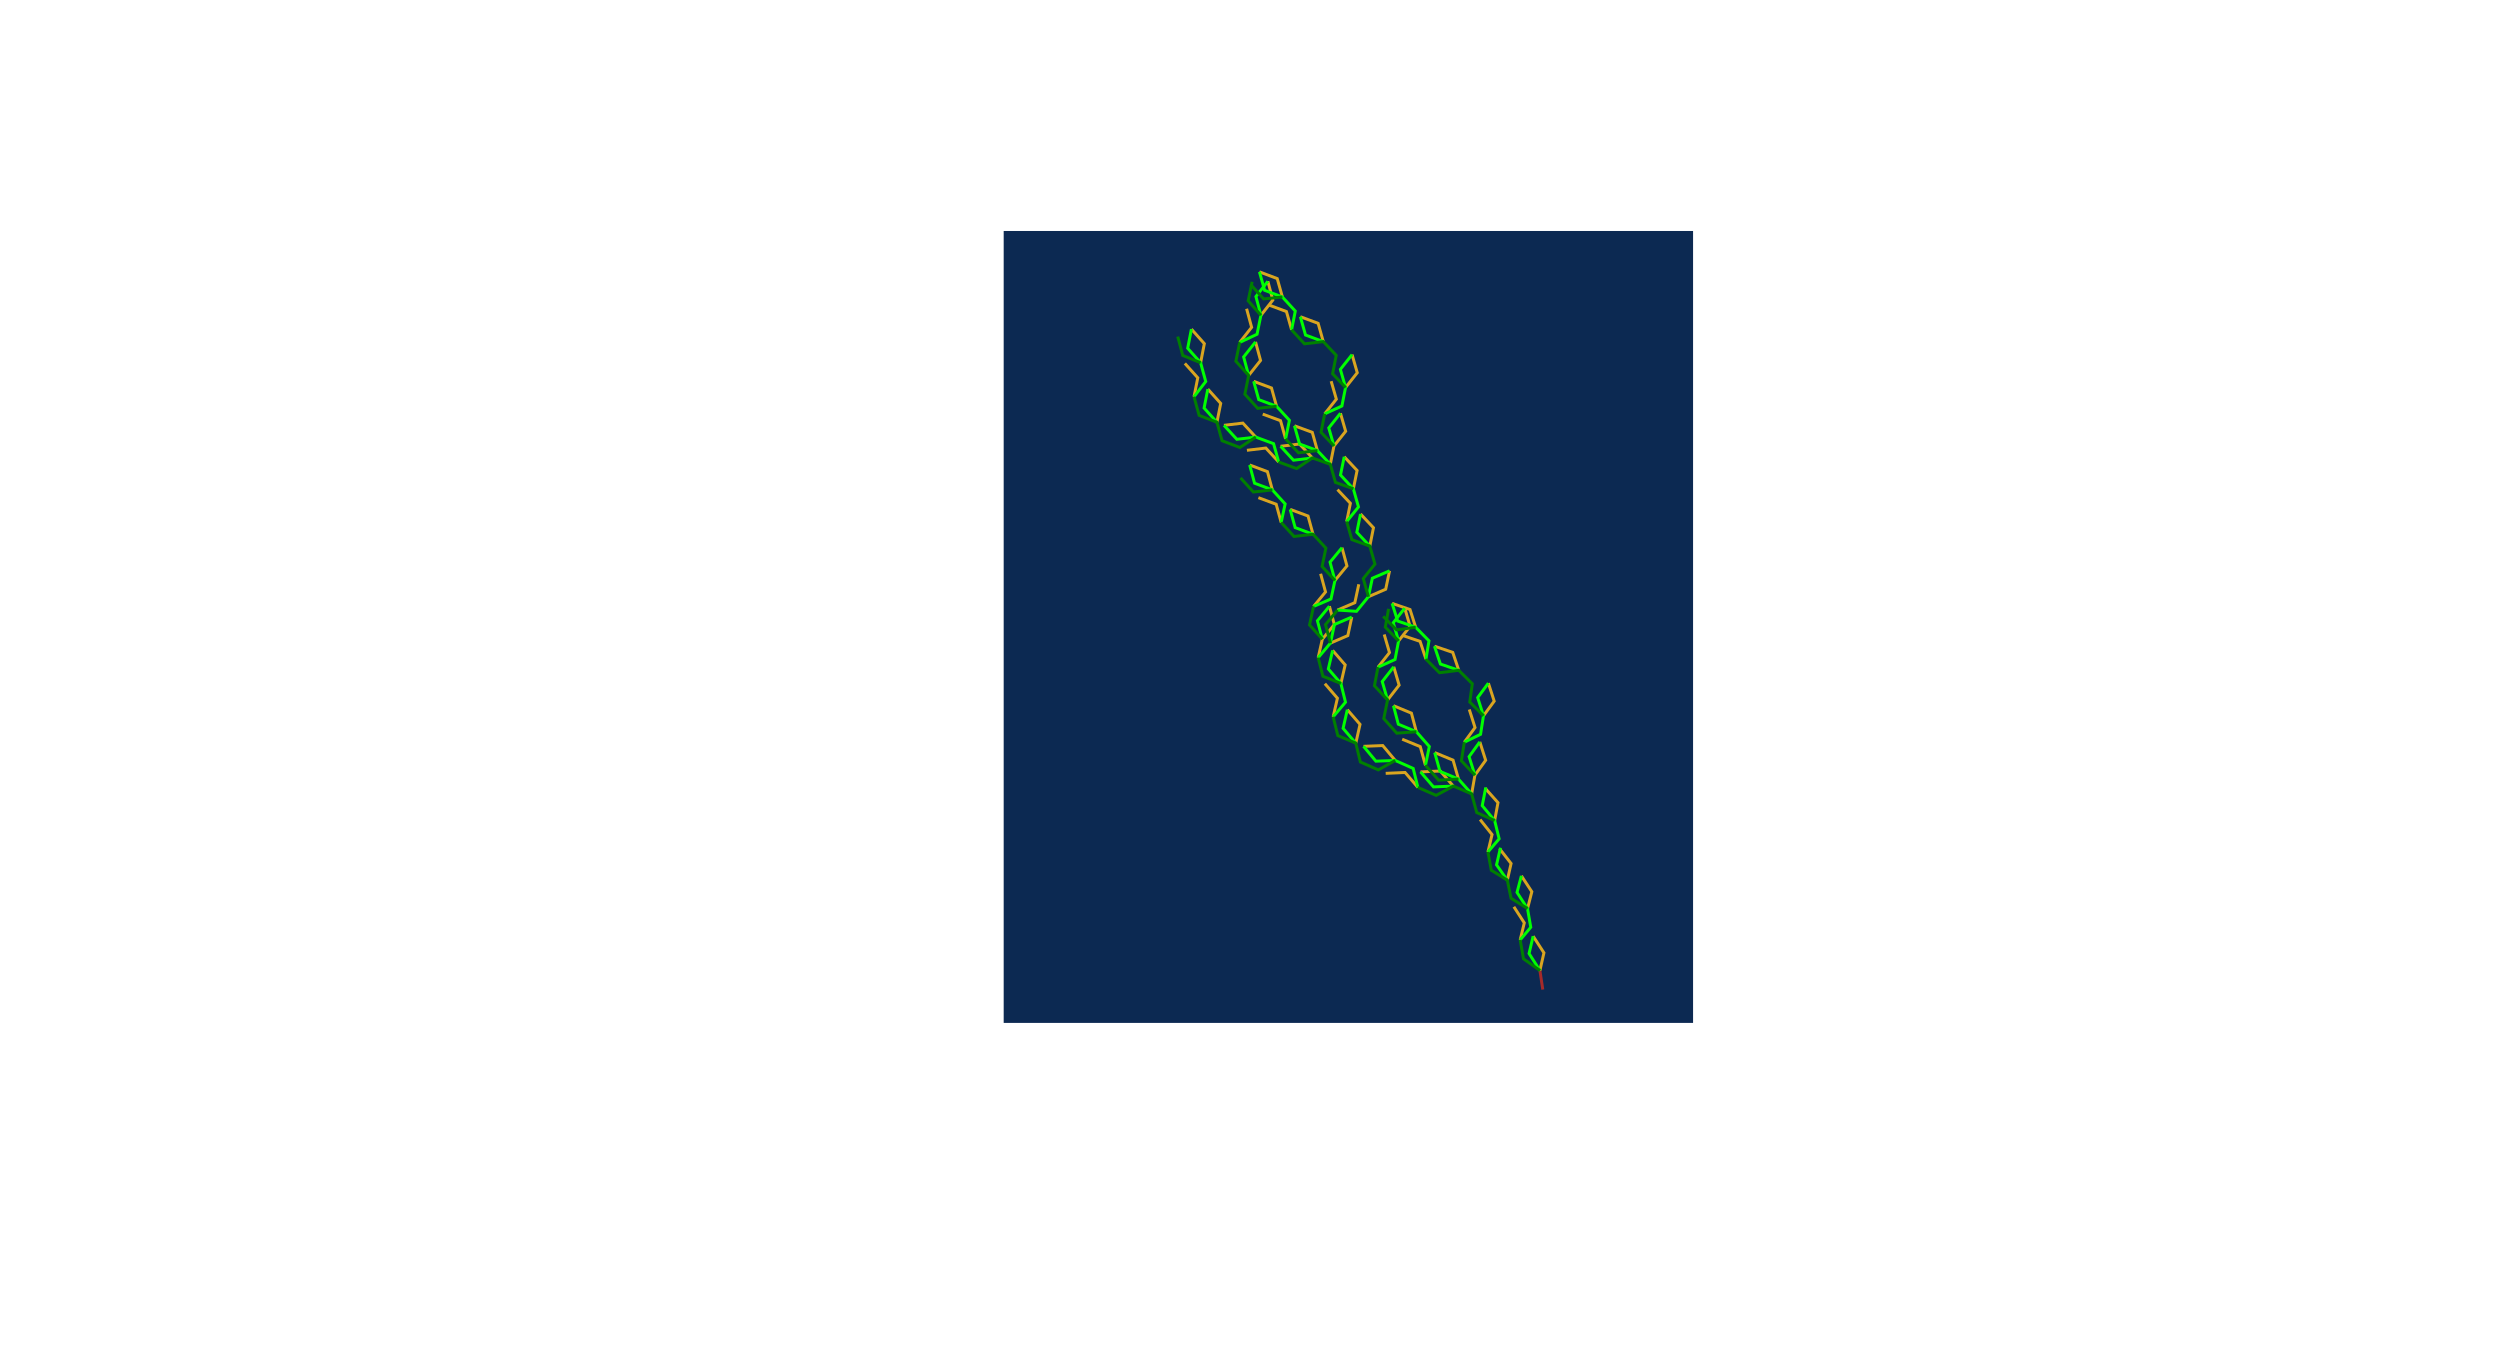
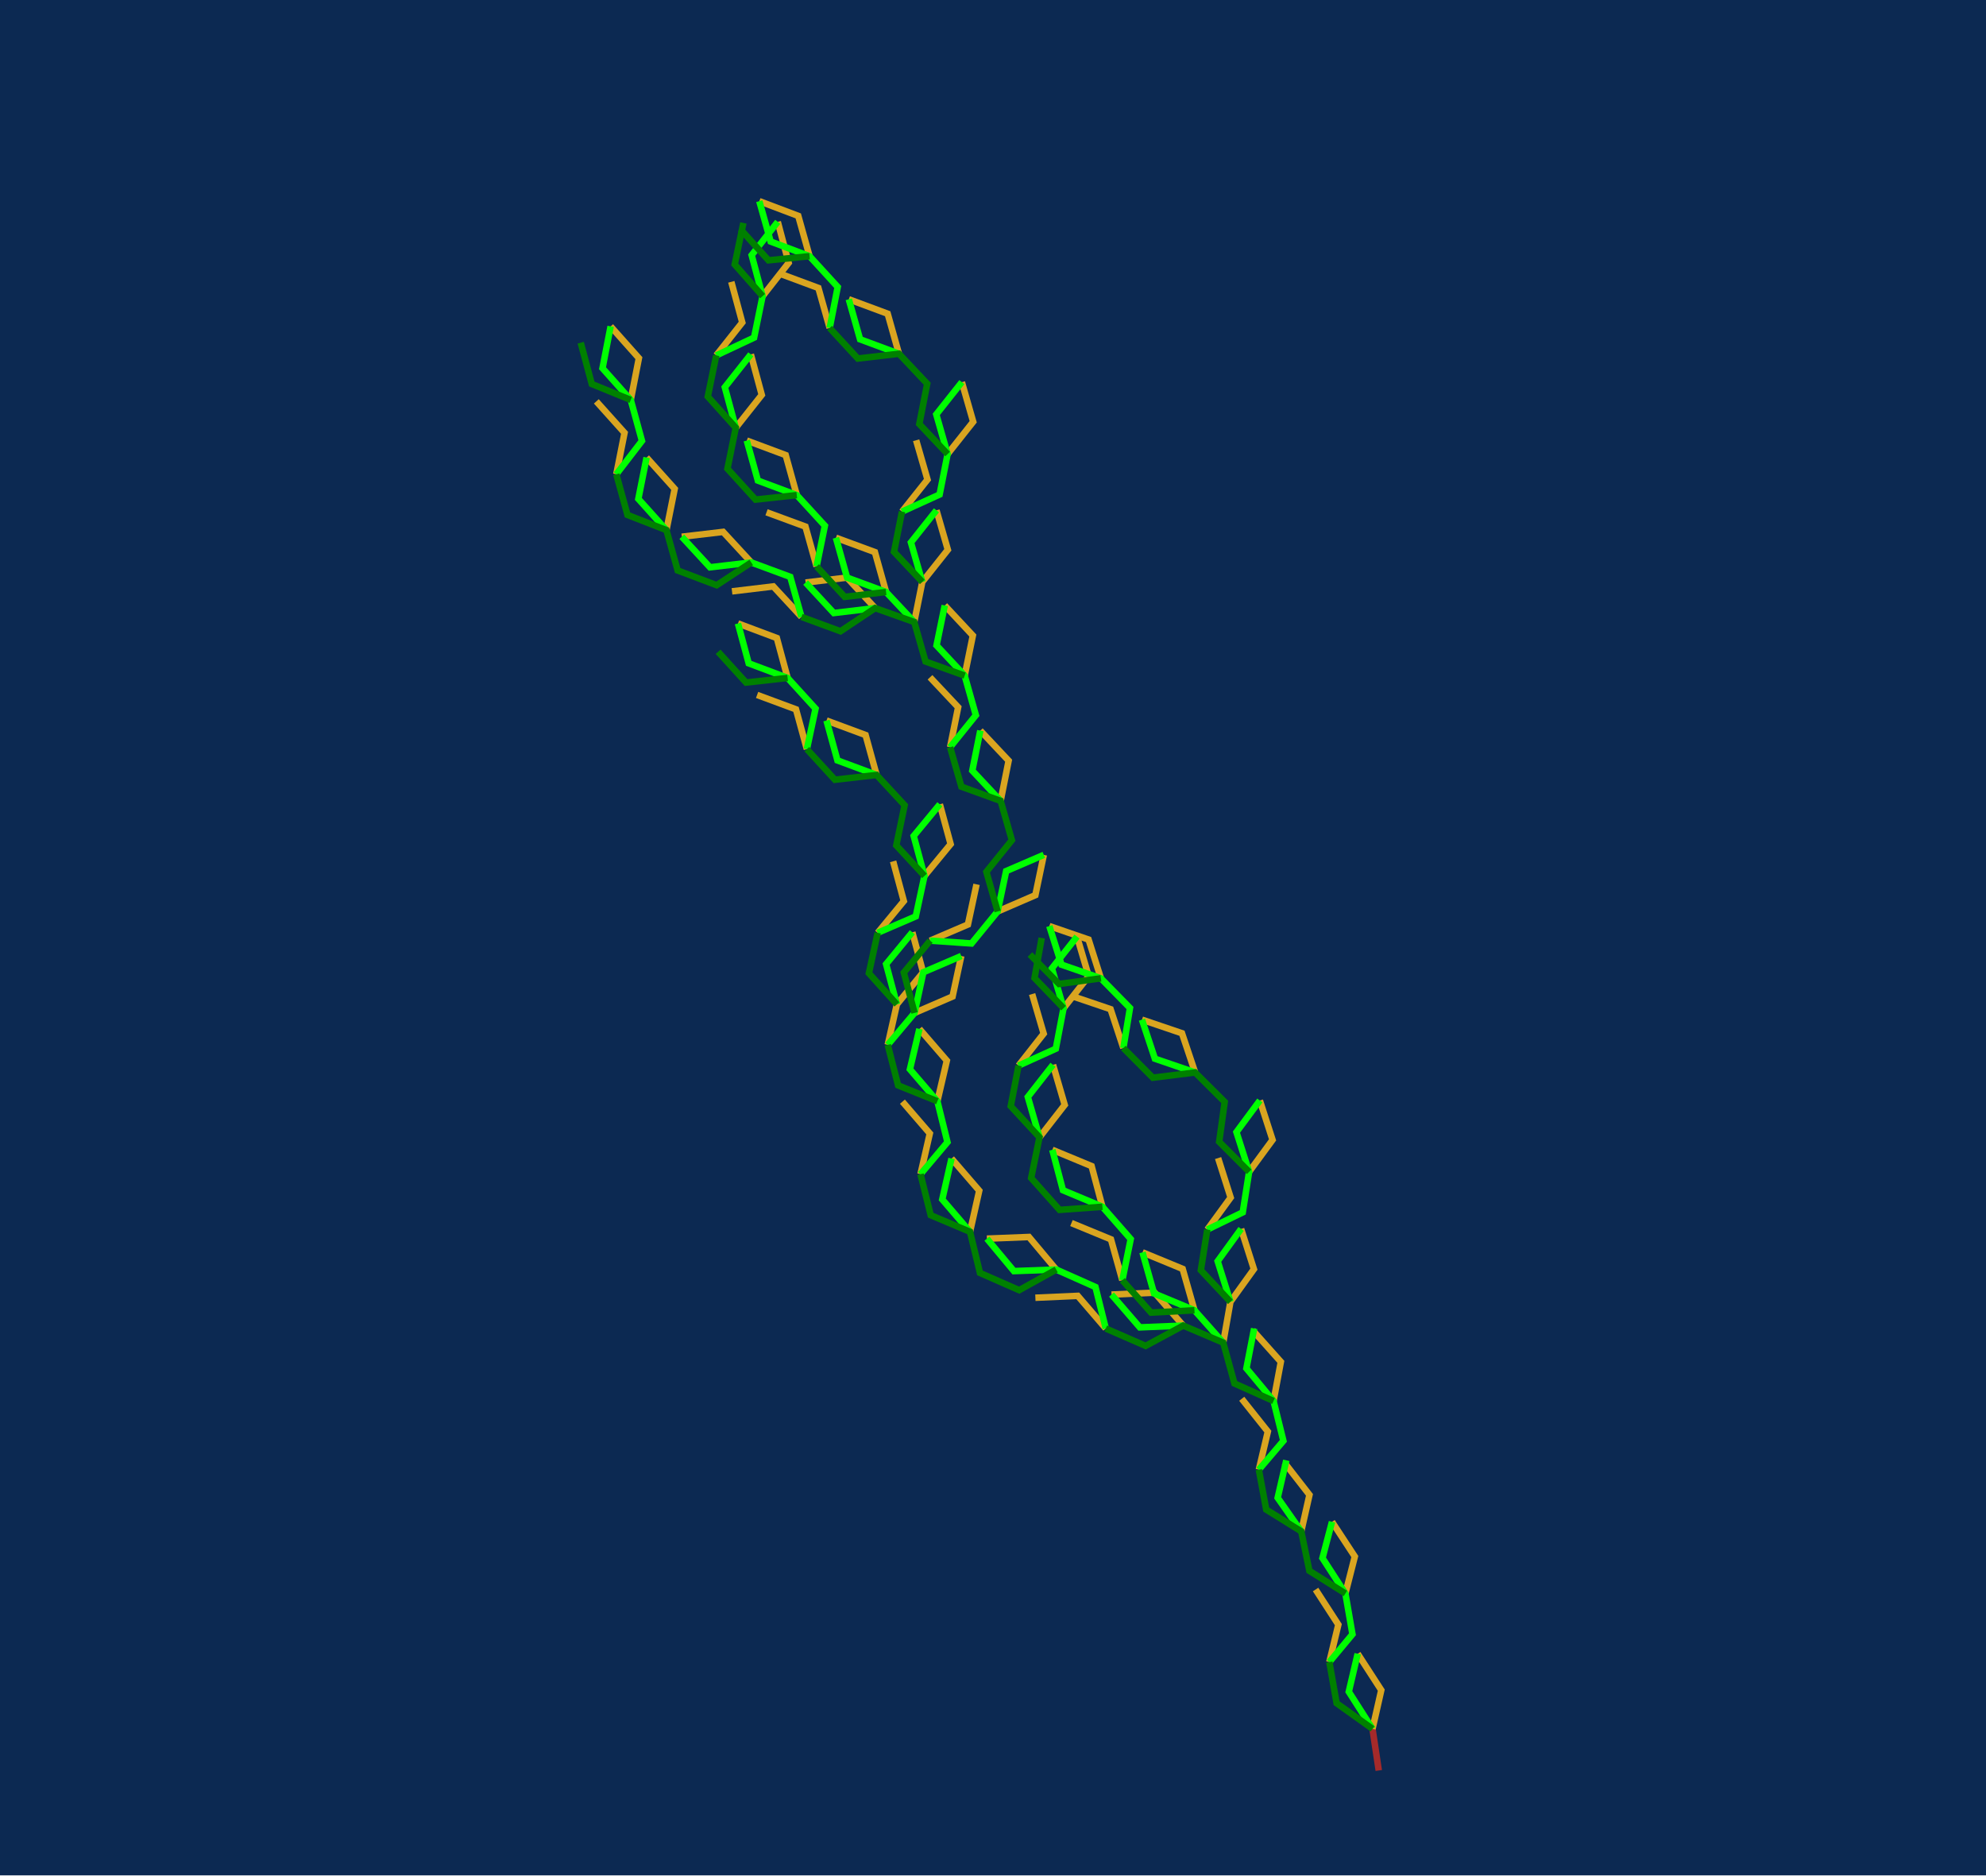
- <svg xmlns="http://www.w3.org/2000/svg" version="1.1" viewBox="0 0 1680 909" id="svg1351">
+ <svg xmlns="http://www.w3.org/2000/svg" version="1.1" viewBox="0 0 610.49 576.349" id="svg1351" width="610.49" height="576.349">
  <defs id="defs1355" />
  <style id="style1108">
  path {
   vector-effect: non-scaling-stroke;
  }
</style>
-   <rect id="background" fill="#0c2952" x="674.475" y="155.22" width="463.267" height="532.172" style="stroke-width:0.402" />
-   <g fill="none" stroke-width="2" stroke="#a52a2a" id="g1113">
-     <path d="M1036.747 664.981 L1034.821 652.184" id="path1111" />
+   <rect id="background" fill="#0c2952" x="0" y="0" width="610.49" height="576.349" style="stroke-width:0.48" />
+   <g fill="none" stroke-width="2" stroke="#a52a2a" id="g1113" transform="translate(-612.9183,-120.8605)">
+     <path d="m 1036.747,664.981 -1.925,-12.797" id="path1111" />
  </g>
-   <g fill="none" stroke-width="2" stroke="#daa520" id="g1223">
-     <path d="M1034.821 652.184 L1037.519 640.293,1037.519 640.293,1030.269 629.104" id="path1115" />
-     <path d="M1021.554 631.651 L1024.324 620.166,1024.324 620.166,1017.326 609.363" id="path1117" />
-     <path d="M1026.49 610.585 L1029.386 599.236,1029.386 599.236,1022.37 588.549" id="path1119" />
-     <path d="M1012.914 591.482 L1015.447 580.272,1015.447 580.272,1007.733 570.359" id="path1121" />
-     <path d="M999.882 572.537 L1002.649 560.827,1002.649 560.827,994.624 550.746" id="path1123" />
-     <path d="M1004.4 551.425 L1006.65 539.391,1006.65 539.391,997.975 529.673" id="path1125" />
-     <path d="M988.938 533.494 L991.143 520.944,991.143 520.944,998.366 510.901,998.366 510.901,994.43 498.534" id="path1127" />
-     <path d="M984.031 498.747 L991.219 488.909,991.219 488.909,987.356 476.766" id="path1129" />
-     <path d="M996.893 480.993 L1004.1 471.176,1004.1 471.176,1000.189 459.065" id="path1131" />
-     <path d="M980.301 450.464 L976.254 438.407,976.254 438.407,963.952 434.234" id="path1133" />
-     <path d="M958.237 442.95 L954.302 431.011,954.302 431.011,942.174 426.897" id="path1135" />
-     <path d="M951.331 421.527 L947.543 409.615,947.543 409.615,935.484 405.471" id="path1137" />
-     <path d="M980.093 523.545 L976.469 510.833,976.469 510.833,964.116 505.742" id="path1139" />
-     <path d="M957.918 514.308 L954.423 501.748,954.423 501.748,942.275 496.742" id="path1141" />
-     <path d="M951.804 491.732 L948.471 479.237,948.471 479.237,936.4 474.23" id="path1143" />
-     <path d="M932.452 470.386 L940.207 460.425,940.207 460.425,936.608 448.098" id="path1145" />
-     <path d="M926.017 448.347 L933.742 438.526,933.742 438.526,930.189 426.354" id="path1147" />
-     <path d="M939.851 430.7 L947.581 420.875,947.581 420.875,943.988 408.703" id="path1149" />
-     <path d="M976.641 528.252 L967.843 518.131,967.843 518.131,954.595 518.719" id="path1151" />
-     <path d="M952.834 529.15 L944.217 519.113,944.217 519.113,931.188 519.692" id="path1153" />
-     <path d="M937.602 511.029 L929.211 501.017,929.211 501.017,916.292 501.532" id="path1155" />
-     <path d="M911.101 499.426 L913.933 486.786,913.933 486.786,905.411 476.902" id="path1157" />
-     <path d="M895.882 481.713 L898.743 469.205,898.743 469.205,890.319 459.434" id="path1159" />
-     <path d="M901.065 459.304 L903.969 446.829,903.969 446.829,895.543 437.07" id="path1161" />
-     <path d="M885.808 441.967 L888.614 429.53,888.614 429.53,896.681 419.689,896.681 419.689,893.362 407.364" id="path1163" />
-     <path d="M882.708 407.539 L890.752 397.791,890.752 397.791,887.461 385.568" id="path1165" />
-     <path d="M897.098 390.055 L905.142 380.282,905.142 380.282,901.819 368.034" id="path1167" />
-     <path d="M882.378 359.028 L878.996 346.756,878.996 346.756,866.983 342.305" id="path1169" />
-     <path d="M860.953 351.096 L857.605 338.862,857.605 338.862,845.647 334.431" id="path1171" />
-     <path d="M855.029 329.209 L851.716 316.946,851.716 316.946,839.764 312.47" id="path1173" />
-     <path d="M894.049 432.154 L905.734 427.115,905.734 427.115,908.407 414.662" id="path1175" />
-     <path d="M898.832 409.955 L910.457 404.984,910.457 404.984,913.108 392.633" id="path1177" />
-     <path d="M919.587 400.983 L931.188 395.964,931.188 395.964,933.782 383.583" id="path1179" />
-     <path d="M920.512 366.994 L922.97 354.647,922.97 354.647,914.264 345.389" id="path1181" />
-     <path d="M904.977 350.491 L907.452 338.212,907.452 338.212,898.801 329.012" id="path1183" />
-     <path d="M909.456 328.497 L911.971 316.181,911.971 316.181,903.33 306.929" id="path1185" />
-     <path d="M885.292 302.793 L881.857 290.538,881.857 290.538,869.876 286.129" id="path1187" />
-     <path d="M863.935 294.941 L860.511 282.698,860.511 282.698,848.547 278.295" id="path1189" />
-     <path d="M857.852 273.022 L854.439 260.723,854.439 260.723,842.473 256.261" id="path1191" />
-     <path d="M839.092 252.319 L847.087 242.225,847.087 242.225,843.723 229.758" id="path1193" />
-     <path d="M833.087 230.087 L841.089 219.967,841.089 219.967,837.717 207.471" id="path1195" />
-     <path d="M847.335 211.868 L855.353 201.643,855.353 201.643,852.001 189.027" id="path1197" />
-     <path d="M893.955 312.025 L896.433 299.702,896.433 299.702,904.283 289.818,904.283 289.818,900.778 277.691" id="path1199" />
-     <path d="M890.188 278.103 L898.03 268.253,898.03 268.253,894.535 256.163" id="path1201" />
-     <path d="M904.213 260.405 L912.077 250.475,912.077 250.475,908.589 238.297" id="path1203" />
-     <path d="M889.253 229.574 L885.787 217.278,885.787 217.278,873.835 212.841" id="path1205" />
-     <path d="M867.958 221.664 L864.487 209.361,864.487 209.361,852.527 204.922" id="path1207" />
-     <path d="M861.775 199.596 L858.299 187.209,858.299 187.209,846.331 182.691" id="path1209" />
-     <path d="M881.941 307.746 L873.266 298.374,873.266 298.374,860.561 299.892" id="path1211" />
-     <path d="M859.295 310.453 L850.629 301.085,850.629 301.085,837.934 302.601" id="path1213" />
-     <path d="M843.859 293.715 L835.199 284.324,835.199 284.324,822.503 285.815" id="path1215" />
-     <path d="M817.776 283.784 L820.316 271.099,820.316 271.099,811.677 261.471" id="path1217" />
-     <path d="M802.37 266.611 L804.9 253.881,804.9 253.881,796.225 244.214" id="path1219" />
-     <path d="M806.808 243.769 L809.316 230.933,809.316 230.933,800.624 221.161" id="path1221" />
+   <g fill="none" stroke-width="2" stroke="#daa520" id="g1223" transform="translate(-612.9183,-120.8605)">
+     <path d="m 1034.822,652.184 2.697,-11.892 v 0 l -7.249,-11.189" id="path1115" />
+     <path d="m 1021.554,631.651 2.769,-11.486 v 0 l -6.998,-10.803" id="path1117" />
+     <path d="m 1026.49,610.585 2.896,-11.349 v 0 l -7.016,-10.687" id="path1119" />
+     <path d="m 1012.914,591.482 2.533,-11.211 v 0 l -7.713,-9.912" id="path1121" />
+     <path d="m 999.882,572.537 2.767,-11.711 v 0 l -8.026,-10.081" id="path1123" />
+     <path d="m 1004.4,551.425 2.25,-12.034 v 0 l -8.675,-9.718" id="path1125" />
+     <path d="m 988.938,533.494 2.204,-12.551 v 0 l 7.224,-10.042 v 0 l -3.936,-12.368" id="path1127" />
+     <path d="m 984.031,498.747 7.189,-9.838 v 0 l -3.864,-12.143" id="path1129" />
+     <path d="m 996.893,480.993 7.207,-9.817 v 0 l -3.911,-12.111" id="path1131" />
+     <path d="m 980.301,450.464 -4.047,-12.057 v 0 l -12.302,-4.173" id="path1133" />
+     <path d="m 958.237,442.95 -3.934,-11.939 v 0 l -12.128,-4.114" id="path1135" />
+     <path d="m 951.331,421.527 -3.789,-11.912 v 0 l -12.058,-4.144" id="path1137" />
+     <path d="m 980.093,523.545 -3.624,-12.712 v 0 l -12.352,-5.09" id="path1139" />
+     <path d="m 957.918,514.308 -3.495,-12.56 v 0 l -12.148,-5.006" id="path1141" />
+     <path d="m 951.804,491.732 -3.333,-12.496 v 0 l -12.071,-5.006" id="path1143" />
+     <path d="m 932.452,470.386 7.755,-9.961 v 0 l -3.599,-12.328" id="path1145" />
+     <path d="m 926.017,448.347 7.725,-9.821 v 0 l -3.554,-12.173" id="path1147" />
+     <path d="m 939.851,430.7 7.731,-9.825 v 0 l -3.593,-12.172" id="path1149" />
+     <path d="m 976.641,528.252 -8.798,-10.121 v 0 l -13.248,0.588" id="path1151" />
+     <path d="m 952.834,529.15 -8.617,-10.036 v 0 l -13.029,0.579" id="path1153" />
+     <path d="m 937.602,511.029 -8.39,-10.012 v 0 l -12.919,0.515" id="path1155" />
+     <path d="m 911.101,499.426 2.832,-12.639 v 0 l -8.522,-9.884" id="path1157" />
+     <path d="m 895.883,481.713 2.861,-12.509 v 0 l -8.424,-9.771" id="path1159" />
+     <path d="m 901.065,459.304 2.905,-12.475 v 0 l -8.426,-9.759" id="path1161" />
+     <path d="m 885.808,441.967 2.807,-12.437 v 0 l 8.067,-9.84 v 0 l -3.319,-12.325" id="path1163" />
+     <path d="m 882.708,407.539 8.044,-9.749 v 0 l -3.291,-12.223" id="path1165" />
+     <path d="m 897.098,390.055 8.044,-9.773 v 0 l -3.323,-12.248" id="path1167" />
+     <path d="m 882.378,359.028 -3.382,-12.273 v 0 l -12.013,-4.451" id="path1169" />
+     <path d="m 860.953,351.096 -3.349,-12.233 v 0 l -11.958,-4.431" id="path1171" />
+     <path d="m 855.029,329.209 -3.314,-12.263 v 0 l -11.951,-4.476" id="path1173" />
+     <path d="m 894.049,432.154 11.685,-5.04 v 0 l 2.673,-12.453" id="path1175" />
+     <path d="m 898.832,409.955 11.625,-4.97 v 0 l 2.652,-12.352" id="path1177" />
+     <path d="m 919.587,400.983 11.601,-5.019 v 0 l 2.593,-12.381" id="path1179" />
+     <path d="m 920.512,366.994 2.458,-12.347 v 0 l -8.706,-9.258" id="path1181" />
+     <path d="m 904.977,350.491 2.475,-12.279 v 0 l -8.652,-9.2" id="path1183" />
+     <path d="m 909.456,328.497 2.515,-12.316 v 0 l -8.641,-9.252" id="path1185" />
+     <path d="m 885.292,302.793 -3.434,-12.255 v 0 l -11.981,-4.409" id="path1187" />
+     <path d="m 863.935,294.941 -3.424,-12.243 v 0 l -11.964,-4.403" id="path1189" />
+     <path d="m 857.852,273.022 -3.413,-12.299 v 0 l -11.967,-4.462" id="path1191" />
+     <path d="m 839.092,252.319 7.995,-10.094 v 0 l -3.365,-12.467" id="path1193" />
+     <path d="m 833.087,230.087 8.002,-10.12 v 0 l -3.372,-12.496" id="path1195" />
+     <path d="m 847.335,211.868 8.018,-10.225 v 0 l -3.353,-12.615" id="path1197" />
+     <path d="m 893.955,312.025 2.478,-12.324 v 0 l 7.85,-9.883 v 0 l -3.505,-12.128" id="path1199" />
+     <path d="m 890.188,278.103 7.843,-9.85 v 0 l -3.495,-12.091" id="path1201" />
+     <path d="m 904.213,260.405 7.864,-9.929 v 0 l -3.488,-12.178" id="path1203" />
+     <path d="m 889.253,229.574 -3.466,-12.297 v 0 l -11.952,-4.436" id="path1205" />
+     <path d="m 867.958,221.664 -3.471,-12.303 v 0 l -11.96,-4.439" id="path1207" />
+     <path d="m 861.775,199.596 -3.476,-12.387 v 0 l -11.968,-4.519" id="path1209" />
+     <path d="m 881.941,307.746 -8.675,-9.371 v 0 l -12.705,1.517" id="path1211" />
+     <path d="m 859.295,310.453 -8.667,-9.368 v 0 l -12.695,1.516" id="path1213" />
+     <path d="m 843.859,293.715 -8.66,-9.392 v 0 l -12.696,1.491" id="path1215" />
+     <path d="m 817.776,283.784 2.54,-12.685 v 0 l -8.64,-9.628" id="path1217" />
+     <path d="m 802.37,266.611 2.529,-12.73 v 0 l -8.674,-9.667" id="path1219" />
+     <path d="m 806.808,243.769 2.507,-12.836 v 0 l -8.692,-9.772" id="path1221" />
  </g>
-   <g fill="none" stroke-width="2" stroke="#00ff00" id="g1297">
-     <path d="M1034.821 652.184 L1027.53 640.78,1027.53 640.78,1030.269 629.104" id="path1225" />
-     <path d="M1021.554 631.651 L1028.662 623.11,1028.662 623.11,1026.49 610.585,1026.49 610.585,1019.439 599.707,1019.439 599.707,1022.37 588.549" id="path1227" />
-     <path d="M1012.914 591.482 L1005.668 581.178,1005.668 581.178,1008.325 569.658" id="path1229" />
-     <path d="M999.882 572.537 L1007.428 563.676,1007.428 563.676,1004.4 551.425,1004.4 551.425,996.056 541.402,996.056 541.402,998.443 529.137" id="path1231" />
-     <path d="M991.143 520.944 L987.222 508.467,987.222 508.467,994.43 498.534" id="path1233" />
-     <path d="M984.031 498.747 L994.934 493.448,994.934 493.448,996.893 480.993,996.893 480.993,992.997 468.786,992.997 468.786,1000.189 459.065" id="path1235" />
-     <path d="M980.301 450.464 L967.937 446.23,967.937 446.23,963.952 434.234" id="path1237" />
-     <path d="M958.237 442.95 L960.269 430.644,960.269 430.644,951.331 421.527,951.331 421.527,939.218 417.328,939.218 417.328,935.484 405.471" id="path1239" />
-     <path d="M988.938 533.494 L980.093 523.545,980.093 523.545,967.67 518.376,967.67 518.376,964.116 505.742" id="path1241" />
-     <path d="M957.918 514.308 L960.499 501.656,960.499 501.656,951.804 491.732,951.804 491.732,939.671 486.655,939.671 486.655,936.4 474.23" id="path1243" />
-     <path d="M932.452 470.386 L928.867 457.984,928.867 457.984,936.608 448.098" id="path1245" />
-     <path d="M926.017 448.347 L937.473 443.161,937.473 443.161,939.851 430.7,939.851 430.7,936.27 418.463,936.27 418.463,943.988 408.703" id="path1247" />
-     <path d="M976.641 528.252 L963.296 528.798,963.296 528.798,954.595 518.719" id="path1249" />
-     <path d="M952.834 529.15 L949.661 516.397,949.661 516.397,937.602 511.029,937.602 511.029,924.593 511.504,924.593 511.504,916.292 501.532" id="path1251" />
-     <path d="M911.101 499.426 L902.561 489.473,902.561 489.473,905.411 476.902" id="path1253" />
-     <path d="M895.882 481.713 L904.168 471.878,904.168 471.878,901.065 459.304,901.065 459.304,892.624 449.486,892.624 449.486,895.543 437.07" id="path1255" />
-     <path d="M888.614 429.53 L885.306 417.155,885.306 417.155,893.362 407.364" id="path1257" />
-     <path d="M882.708 407.539 L894.421 402.493,894.421 402.493,897.098 390.055,897.098 390.055,893.784 377.768,893.784 377.768,901.819 368.034" id="path1259" />
-     <path d="M882.378 359.028 L870.347 354.557,870.347 354.557,866.983 342.305" id="path1261" />
-     <path d="M860.953 351.096 L863.617 338.641,863.617 338.641,855.029 329.209,855.029 329.209,843.064 324.717,843.064 324.717,839.764 312.47" id="path1263" />
-     <path d="M885.808 441.967 L894.049 432.154,894.049 432.154,896.753 419.664,896.753 419.664,908.407 414.662" id="path1265" />
-     <path d="M898.832 409.955 L911.56 410.813,911.56 410.813,919.587 400.983,919.587 400.983,922.207 388.57,922.207 388.57,933.782 383.583" id="path1267" />
-     <path d="M920.512 366.994 L911.796 357.7,911.796 357.7,914.264 345.389" id="path1269" />
-     <path d="M904.977 350.491 L912.896 340.664,912.896 340.664,909.456 328.497,909.456 328.497,900.807 319.218,900.807 319.218,903.33 306.929" id="path1271" />
-     <path d="M893.955 312.025 L885.292 302.793,885.292 302.793,873.305 298.378,873.305 298.378,869.876 286.129" id="path1273" />
-     <path d="M863.935 294.941 L866.484 282.432,866.484 282.432,857.852 273.022,857.852 273.022,845.884 268.558,845.884 268.558,842.473 256.261" id="path1275" />
-     <path d="M839.092 252.319 L835.724 239.866,835.724 239.866,843.723 229.758" id="path1277" />
-     <path d="M833.087 230.087 L844.725 224.616,844.725 224.616,847.335 211.868,847.335 211.868,843.977 199.275,843.977 199.275,852.001 189.027" id="path1279" />
-     <path d="M896.433 299.702 L892.931 287.556,892.931 287.556,900.778 277.691" id="path1281" />
-     <path d="M890.188 278.103 L901.751 272.835,901.751 272.835,904.213 260.405,904.213 260.405,900.727 248.218,900.727 248.218,908.589 238.297" id="path1283" />
-     <path d="M889.253 229.574 L877.304 225.141,877.304 225.141,873.835 212.841" id="path1285" />
-     <path d="M867.958 221.664 L870.43 209.054,870.43 209.054,861.775 199.596,861.775 199.596,849.814 195.085,849.814 195.085,846.331 182.691" id="path1287" />
-     <path d="M881.941 307.746 L869.232 309.261,869.232 309.261,860.561 299.892" id="path1289" />
-     <path d="M859.295 310.453 L855.846 298.151,855.846 298.151,843.859 293.715,843.859 293.715,831.161 295.206,831.161 295.206,822.503 285.815" id="path1291" />
-     <path d="M817.776 283.784 L809.143 274.179,809.143 274.179,811.677 261.471" id="path1293" />
-     <path d="M802.37 266.611 L810.258 256.363,810.258 256.363,806.808 243.769,806.808 243.769,798.125 234.03,798.125 234.03,800.624 221.161" id="path1295" />
+   <g fill="none" stroke-width="2" stroke="#00ff00" id="g1297" transform="translate(-612.9183,-120.8605)">
+     <path d="m 1034.822,652.184 -7.292,-11.404 v 0 l 2.74,-11.676" id="path1225" />
+     <path d="m 1021.554,631.651 7.108,-8.542 v 0 l -2.172,-12.525 v 0 l -7.051,-10.878 v 0 l 2.931,-11.158" id="path1227" />
+     <path d="m 1012.914,591.482 -7.245,-10.305 v 0 l 2.657,-11.52" id="path1229" />
+     <path d="m 999.882,572.537 7.546,-8.862 v 0 l -3.027,-12.25 v 0 l -8.344,-10.023 v 0 l 2.387,-12.265" id="path1231" />
+     <path d="m 991.143,520.944 -3.92,-12.477 v 0 l 7.208,-9.933" id="path1233" />
+     <path d="m 984.031,498.747 10.903,-5.299 v 0 l 1.96,-12.455 v 0 l -3.896,-12.208 v 0 l 7.192,-9.72" id="path1235" />
+     <path d="m 980.301,450.464 -12.364,-4.234 v 0 l -3.986,-11.996" id="path1237" />
+     <path d="m 958.237,442.95 2.032,-12.306 v 0 l -8.938,-9.117 v 0 l -12.113,-4.199 v 0 l -3.734,-11.857" id="path1239" />
+     <path d="m 988.938,533.494 -8.845,-9.95 v 0 l -12.423,-5.169 v 0 l -3.553,-12.633" id="path1241" />
+     <path d="m 957.918,514.308 2.581,-12.652 v 0 l -8.694,-9.923 v 0 l -12.133,-5.077 v 0 l -3.271,-12.425" id="path1243" />
+     <path d="m 932.452,470.386 -3.585,-12.403 v 0 l 7.741,-9.886" id="path1245" />
+     <path d="m 926.017,448.347 11.456,-5.186 v 0 l 2.378,-12.461 v 0 l -3.581,-12.237 v 0 l 7.718,-9.76" id="path1247" />
+     <path d="m 976.641,528.252 -13.345,0.546 v 0 l -8.701,-10.079" id="path1249" />
+     <path d="m 952.834,529.15 -3.173,-12.753 v 0 l -12.059,-5.368 v 0 l -13.008,0.475 v 0 l -8.301,-9.972" id="path1251" />
+     <path d="m 911.101,499.426 -8.539,-9.953 v 0 l 2.849,-12.571" id="path1253" />
+     <path d="m 895.883,481.713 8.285,-9.835 v 0 l -3.103,-12.574 v 0 l -8.441,-9.818 v 0 l 2.919,-12.416" id="path1255" />
+     <path d="m 888.614,429.53 -3.309,-12.374 v 0 l 8.056,-9.791" id="path1257" />
+     <path d="m 882.708,407.539 11.713,-5.046 v 0 l 2.676,-12.438 v 0 l -3.314,-12.287 v 0 l 8.036,-9.733" id="path1259" />
+     <path d="m 882.378,359.028 -12.031,-4.471 v 0 l -3.364,-12.252" id="path1261" />
+     <path d="m 860.953,351.096 2.664,-12.454 v 0 l -8.588,-9.433 v 0 l -11.965,-4.492 v 0 l -3.3,-12.248" id="path1263" />
+     <path d="m 885.808,441.967 8.241,-9.813 v 0 l 2.704,-12.49 v 0 l 11.654,-5.002" id="path1265" />
+     <path d="m 898.832,409.955 12.728,0.858 v 0 l 8.027,-9.83 v 0 l 2.619,-12.413 v 0 l 11.575,-4.987" id="path1267" />
+     <path d="m 920.512,366.994 -8.716,-9.294 v 0 l 2.468,-12.311" id="path1269" />
+     <path d="m 904.977,350.491 7.919,-9.827 v 0 l -3.44,-12.168 v 0 l -8.649,-9.279 v 0 l 2.522,-12.289" id="path1271" />
+     <path d="m 893.955,312.025 -8.663,-9.232 v 0 l -11.987,-4.415 v 0 l -3.429,-12.249" id="path1273" />
+     <path d="m 863.935,294.941 2.549,-12.509 v 0 l -8.632,-9.41 v 0 l -11.968,-4.464 v 0 l -3.411,-12.298" id="path1275" />
+     <path d="m 839.092,252.319 -3.367,-12.453 v 0 l 7.998,-10.108" id="path1277" />
+     <path d="m 833.087,230.087 11.638,-5.471 v 0 l 2.609,-12.748 v 0 l -3.358,-12.592 v 0 l 8.023,-10.248" id="path1279" />
+     <path d="m 896.433,299.702 -3.502,-12.145 v 0 l 7.847,-9.866" id="path1281" />
+     <path d="m 890.188,278.103 11.563,-5.268 v 0 l 2.462,-12.431 v 0 l -3.486,-12.187 v 0 l 7.862,-9.92" id="path1283" />
+     <path d="m 889.253,229.574 -11.949,-4.433 v 0 l -3.469,-12.3" id="path1285" />
+     <path d="m 867.958,221.664 2.473,-12.61 v 0 l -8.656,-9.458 v 0 l -11.961,-4.51 v 0 l -3.483,-12.395" id="path1287" />
+     <path d="m 881.941,307.746 -12.709,1.516 v 0 l -8.671,-9.37" id="path1289" />
+     <path d="m 859.295,310.453 -3.449,-12.301 v 0 l -11.987,-4.436 v 0 l -12.698,1.49 v 0 l -8.659,-9.391" id="path1291" />
+     <path d="m 817.776,283.784 -8.633,-9.604 v 0 l 2.534,-12.709" id="path1293" />
+     <path d="m 802.37,266.611 7.888,-10.248 v 0 l -3.45,-12.594 v 0 l -8.683,-9.739 v 0 l 2.498,-12.869" id="path1295" />
  </g>
-   <g fill="none" stroke-width="2" stroke="#008000" id="g1349">
-     <path d="M1034.821 652.184 L1023.787 644.307,1023.787 644.307,1021.554 631.651" id="path1299" />
-     <path d="M1026.49 610.585 L1015.421 603.62,1015.421 603.62,1012.914 591.482,1012.914 591.482,1002.148 584.798,1002.148 584.798,999.882 572.537" id="path1301" />
-     <path d="M1004.4 551.425 L992.385 546.038,992.385 546.038,988.938 533.494,988.938 533.494,976.641 528.252,976.641 528.252,965.081 534.487,965.081 534.487,952.834 529.15" id="path1303" />
-     <path d="M991.143 520.944 L982.052 511.236,982.052 511.236,984.031 498.747" id="path1305" />
-     <path d="M996.893 480.993 L987.689 471.764,987.689 471.764,989.389 459.514,989.389 459.514,980.301 450.464,980.301 450.464,967.298 452.066,967.298 452.066,958.237 442.95" id="path1307" />
-     <path d="M951.331 421.527 L938.471 423.261,938.471 423.261,929.517 414.211" id="path1309" />
-     <path d="M980.093 523.545 L966.748 524.264,966.748 524.264,957.918 514.308" id="path1311" />
-     <path d="M951.804 491.732 L938.616 492.689,938.616 492.689,929.891 482.89,929.891 482.89,932.452 470.386,932.452 470.386,923.618 460.816,923.618 460.816,926.017 448.347" id="path1313" />
-     <path d="M939.851 430.7 L930.929 421.44,930.929 421.44,933.129 409.122" id="path1315" />
-     <path d="M937.602 511.029 L926.205 517.363,926.205 517.363,914.155 512.065,914.155 512.065,911.101 499.426,911.101 499.426,899.012 494.32,899.012 494.32,895.882 481.713" id="path1317" />
-     <path d="M901.065 459.304 L888.995 454.433,888.995 454.433,885.808 441.967" id="path1319" />
-     <path d="M888.614 429.53 L880.012 419.963,880.012 419.963,882.708 407.539" id="path1321" />
-     <path d="M897.098 390.055 L888.434 380.674,888.434 380.674,890.997 368.332,890.997 368.332,882.378 359.028,882.378 359.028,869.571 360.496,869.571 360.496,860.953 351.096" id="path1323" />
-     <path d="M855.029 329.209 L842.254 330.627,842.254 330.627,833.655 321.16" id="path1325" />
-     <path d="M894.049 432.154 L890.753 419.75,890.753 419.75,898.832 409.955" id="path1327" />
-     <path d="M919.587 400.983 L916.128 388.798,916.128 388.798,923.966 379.077,923.966 379.077,920.512 366.994,920.512 366.994,908.447 362.625,908.447 362.625,904.977 350.491" id="path1329" />
-     <path d="M909.456 328.497 L897.426 324.167,897.426 324.167,893.955 312.025,893.955 312.025,881.941 307.746,881.941 307.746,871.29 314.865,871.29 314.865,859.295 310.453" id="path1331" />
-     <path d="M885.292 302.793 L872.579 304.3,872.579 304.3,863.935 294.941" id="path1333" />
-     <path d="M857.852 273.022 L845.162 274.399,845.162 274.399,836.535 264.91,836.535 264.91,839.092 252.319,839.092 252.319,830.494 242.738,830.494 242.738,833.087 230.087" id="path1335" />
-     <path d="M847.335 211.868 L838.771 202.136,838.771 202.136,841.433 189.374" id="path1337" />
-     <path d="M896.433 299.702 L887.737 290.463,887.737 290.463,890.188 278.103" id="path1339" />
-     <path d="M904.213 260.405 L895.512 251.171,895.512 251.171,897.941 238.787,897.941 238.787,889.253 229.574,889.253 229.574,876.613 231.049,876.613 231.049,867.958 221.664" id="path1341" />
-     <path d="M861.775 199.596 L849.153 200.862,849.153 200.862,840.515 191.278" id="path1343" />
-     <path d="M843.859 293.715 L833.22 300.711,833.22 300.711,821.231 296.183,821.231 296.183,817.776 283.784,817.776 283.784,805.803 279.115,805.803 279.115,802.37 266.611" id="path1345" />
-     <path d="M806.808 243.769 L794.829 238.872,794.829 238.872,791.427 226.177" id="path1347" />
+   <g fill="none" stroke-width="2" stroke="#008000" id="g1349" transform="translate(-612.9183,-120.8605)">
+     <path d="m 1034.822,652.184 -11.035,-7.878 v 0 l -2.232,-12.655" id="path1299" />
+     <path d="m 1026.49,610.585 -11.069,-6.965 v 0 l -2.507,-12.137 v 0 l -10.766,-6.685 v 0 l -2.265,-12.26" id="path1301" />
+     <path d="m 1004.4,551.425 -12.016,-5.388 v 0 l -3.446,-12.543 v 0 l -12.297,-5.242 v 0 l -11.561,6.235 v 0 l -12.247,-5.337" id="path1303" />
+     <path d="m 991.143,520.944 -9.09,-9.707 v 0 l 1.979,-12.489" id="path1305" />
+     <path d="m 996.893,480.993 -9.205,-9.229 v 0 l 1.701,-12.25 v 0 l -9.088,-9.05 v 0 l -13.003,1.602 v 0 l -9.061,-9.116" id="path1307" />
+     <path d="m 951.331,421.527 -12.86,1.734 v 0 l -8.954,-9.05" id="path1309" />
+     <path d="m 980.093,523.545 -13.345,0.719 v 0 l -8.831,-9.956" id="path1311" />
+     <path d="m 951.804,491.732 -13.188,0.957 v 0 l -8.725,-9.8 v 0 l 2.561,-12.503 v 0 l -8.835,-9.57 v 0 l 2.4,-12.469" id="path1313" />
+     <path d="m 939.851,430.7 -8.922,-9.259 v 0 l 2.2,-12.318" id="path1315" />
+     <path d="m 937.602,511.029 -11.396,6.334 v 0 l -12.05,-5.298 v 0 l -3.055,-12.639 v 0 l -12.089,-5.105 v 0 l -3.13,-12.607" id="path1317" />
+     <path d="m 901.065,459.304 -12.069,-4.871 v 0 L 885.808,441.967" id="path1319" />
+     <path d="m 888.614,429.53 -8.603,-9.566 v 0 l 2.696,-12.424" id="path1321" />
+     <path d="m 897.098,390.055 -8.664,-9.381 v 0 l 2.564,-12.342 v 0 l -8.619,-9.304 v 0 l -12.808,1.468 v 0 l -8.617,-9.4" id="path1323" />
+     <path d="m 855.029,329.209 -12.775,1.418 v 0 l -8.599,-9.467" id="path1325" />
+     <path d="m 894.049,432.154 -3.296,-12.404 v 0 l 8.079,-9.795" id="path1327" />
+     <path d="m 919.587,400.983 -3.459,-12.185 v 0 l 7.838,-9.721 v 0 l -3.454,-12.083 v 0 l -12.065,-4.368 v 0 l -3.47,-12.134" id="path1329" />
+     <path d="m 909.456,328.497 -12.03,-4.33 v 0 l -3.471,-12.141 v 0 l -12.014,-4.28 v 0 l -10.651,7.12 v 0 l -11.994,-4.413" id="path1331" />
+     <path d="m 885.292,302.793 -12.713,1.506 v 0 l -8.644,-9.359" id="path1333" />
+     <path d="m 857.852,273.022 -12.69,1.377 v 0 l -8.627,-9.489 v 0 l 2.556,-12.591 v 0 l -8.598,-9.581 v 0 l 2.594,-12.651" id="path1335" />
+     <path d="m 847.335,211.868 -8.564,-9.731 v 0 l 2.663,-12.762" id="path1337" />
+     <path d="m 896.433,299.702 -8.696,-9.239 v 0 l 2.451,-12.36" id="path1339" />
+     <path d="m 904.213,260.405 -8.7,-9.233 v 0 l 2.428,-12.385 v 0 l -8.688,-9.212 v 0 l -12.64,1.474 v 0 l -8.655,-9.385" id="path1341" />
+     <path d="m 861.775,199.596 -12.621,1.266 v 0 l -8.638,-9.584" id="path1343" />
+     <path d="m 843.859,293.715 -10.639,6.996 v 0 l -11.989,-4.529 v 0 l -3.455,-12.399 v 0 l -11.973,-4.669 v 0 l -3.433,-12.504" id="path1345" />
+     <path d="m 806.808,243.769 -11.979,-4.897 v 0 l -3.402,-12.695" id="path1347" />
  </g>
</svg>
